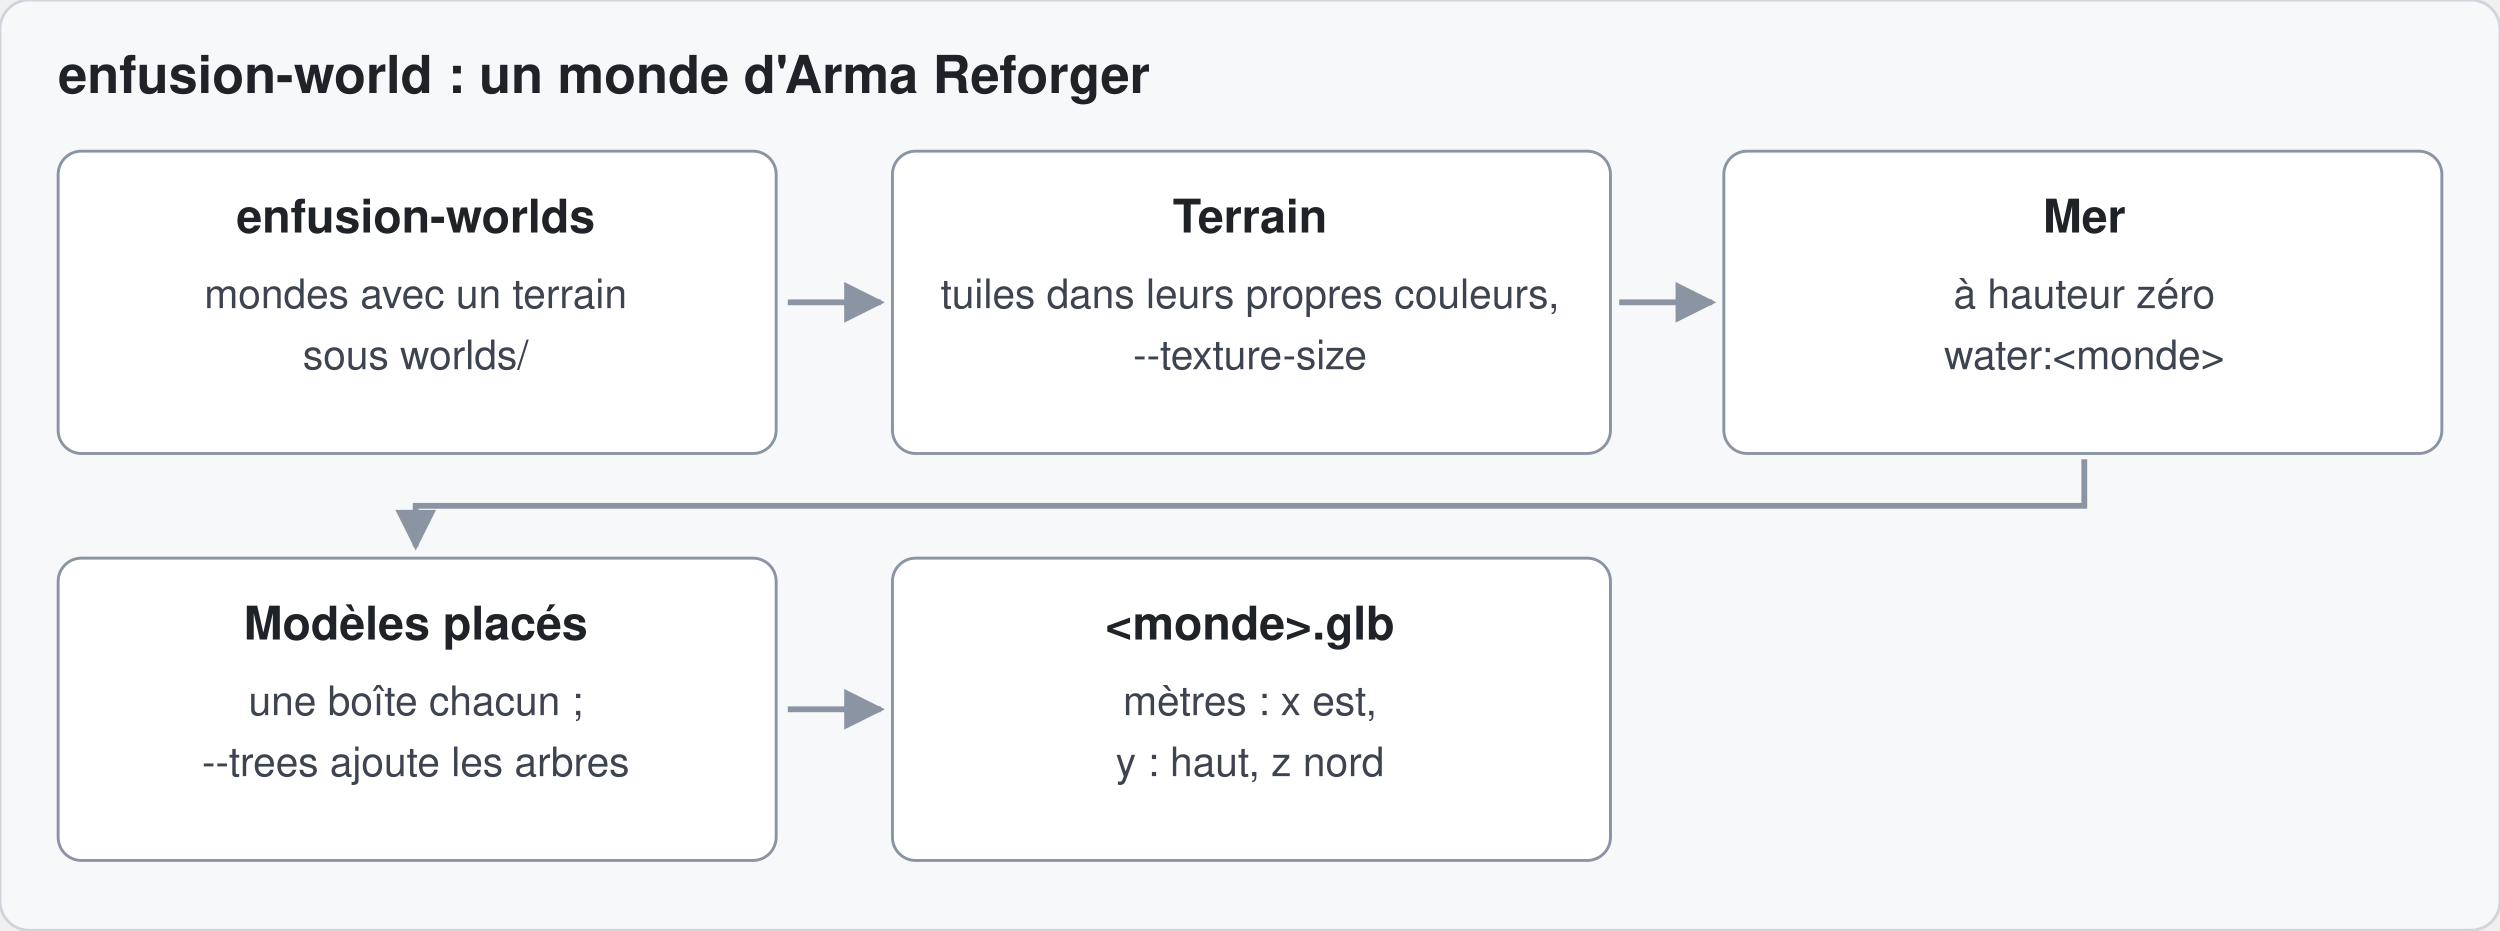
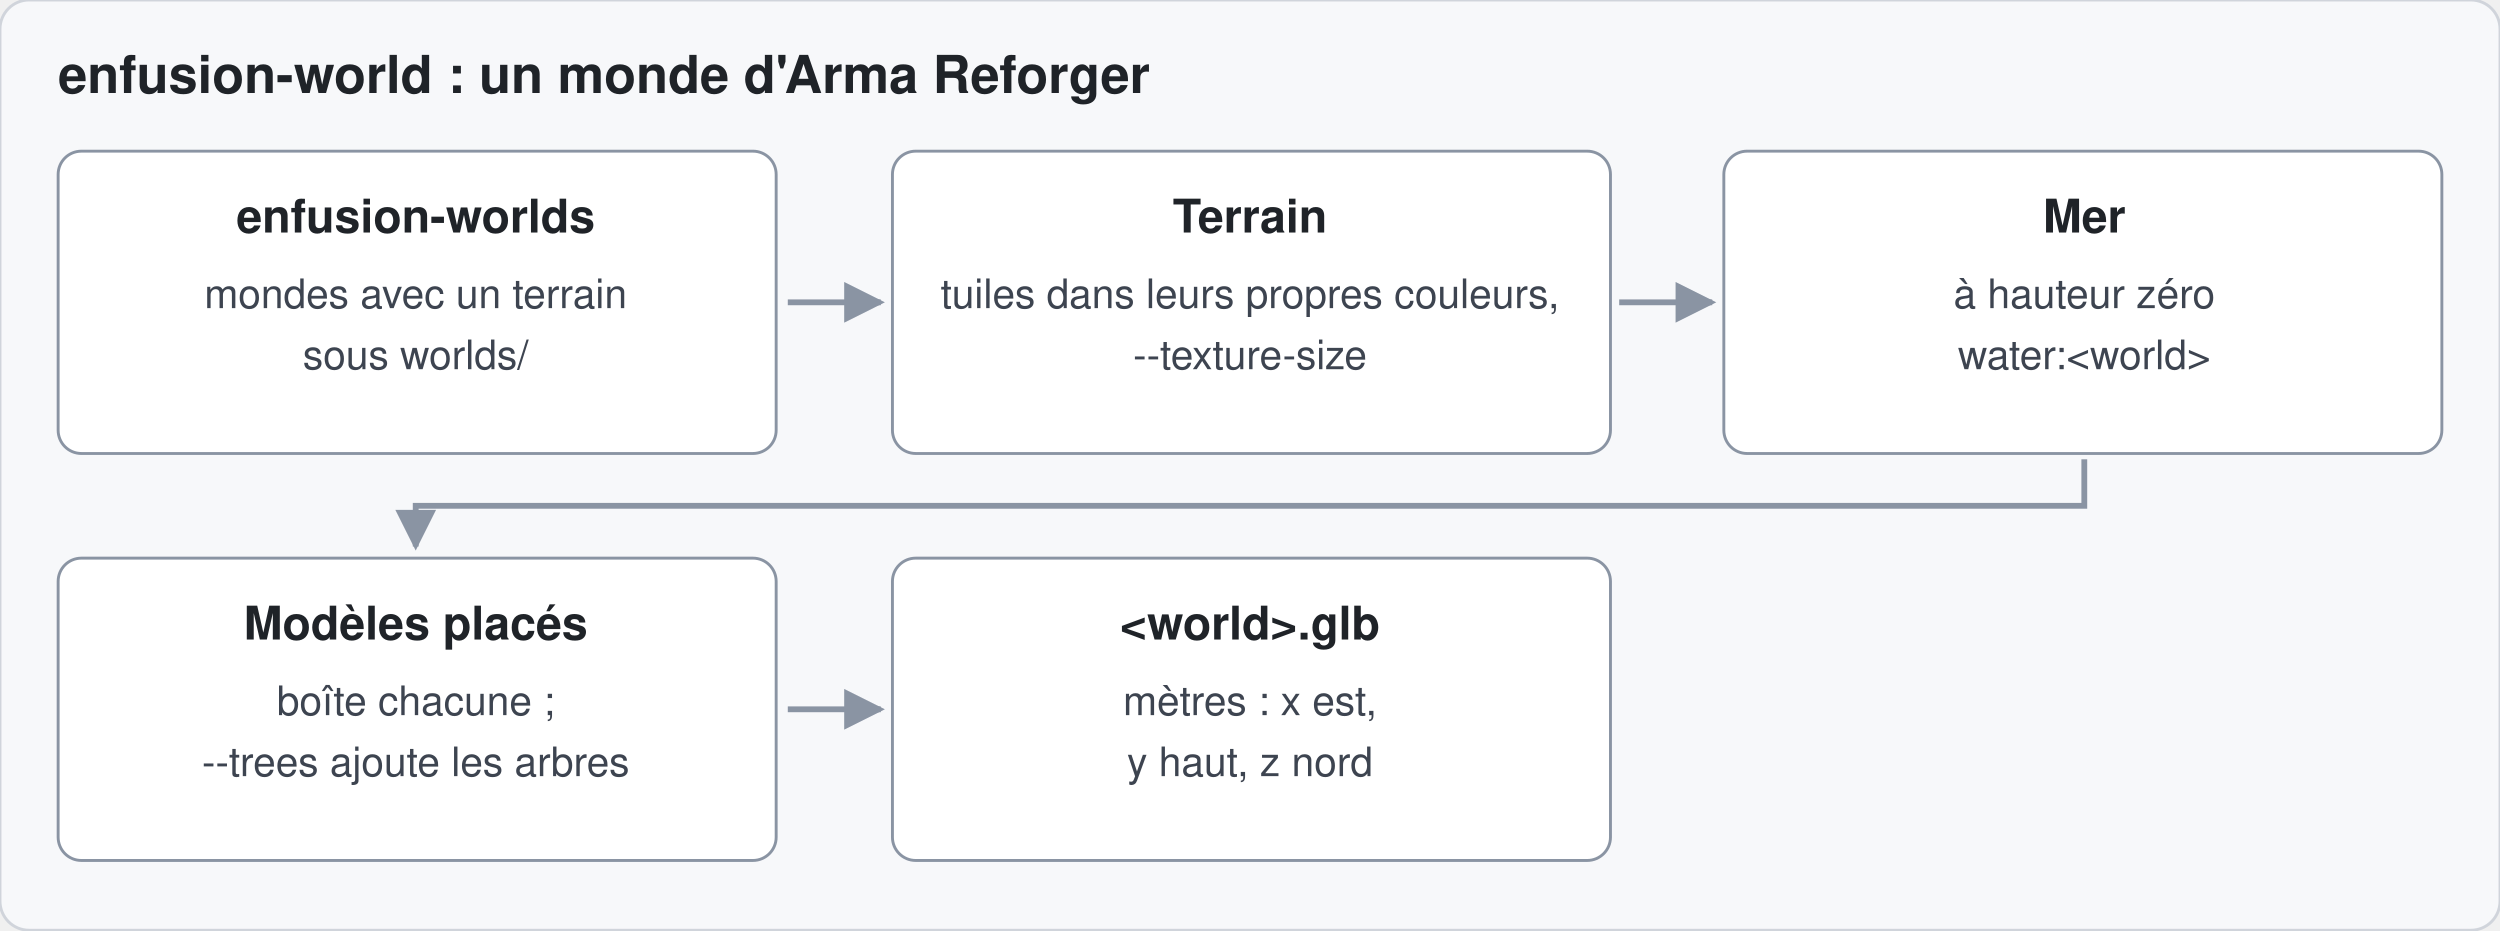
<svg xmlns="http://www.w3.org/2000/svg" width="860" height="320" viewBox="0 0 860 320" role="img" aria-label="enfusion-world: an Arma Reforger world">
  <rect width="860" height="320" rx="10" fill="#f7f8fa" stroke="#d0d4db" />
  <defs>
    <marker id="a" viewBox="0 0 10 10" refX="9" refY="5" markerWidth="7" markerHeight="7" orient="auto-start-reverse">
      <path d="M0,0 L10,5 L0,10 z" fill="#8a94a3" />
    </marker>
  </defs>
  <text x="20" y="32" font-family="Segoe UI,Helvetica,Arial,sans-serif" font-size="18" font-weight="600" fill="#1f2328" text-anchor="start">enfusion-world : un monde d'Arma Reforger</text>
  <rect x="20" y="52" width="247" height="104" rx="8" fill="#ffffff" stroke="#8a94a3" />
  <text x="143" y="80" font-family="Segoe UI,Helvetica,Arial,sans-serif" font-size="16" font-weight="600" fill="#1f2328" text-anchor="middle">enfusion-worlds</text>
  <text x="143" y="106" font-family="Segoe UI,Helvetica,Arial,sans-serif" font-size="14" font-weight="400" fill="#3d4450" text-anchor="middle">mondes avec un terrain</text>
  <text x="143" y="127" font-family="Segoe UI,Helvetica,Arial,sans-serif" font-size="14" font-weight="400" fill="#3d4450" text-anchor="middle">sous worlds/</text>
  <rect x="307" y="52" width="247" height="104" rx="8" fill="#ffffff" stroke="#8a94a3" />
  <text x="430" y="80" font-family="Segoe UI,Helvetica,Arial,sans-serif" font-size="16" font-weight="600" fill="#1f2328" text-anchor="middle">Terrain</text>
  <text x="430" y="106" font-family="Segoe UI,Helvetica,Arial,sans-serif" font-size="14" font-weight="400" fill="#3d4450" text-anchor="middle">tuiles dans leurs propres couleurs,</text>
  <text x="430" y="127" font-family="Segoe UI,Helvetica,Arial,sans-serif" font-size="14" font-weight="400" fill="#3d4450" text-anchor="middle">--texture-size</text>
  <rect x="593" y="52" width="247" height="104" rx="8" fill="#ffffff" stroke="#8a94a3" />
  <text x="717" y="80" font-family="Segoe UI,Helvetica,Arial,sans-serif" font-size="16" font-weight="600" fill="#1f2328" text-anchor="middle">Mer</text>
  <text x="717" y="106" font-family="Segoe UI,Helvetica,Arial,sans-serif" font-size="14" font-weight="400" fill="#3d4450" text-anchor="middle">à hauteur zéro</text>
-   <text x="717" y="127" font-family="Segoe UI,Helvetica,Arial,sans-serif" font-size="14" font-weight="400" fill="#3d4450" text-anchor="middle">water:&lt;monde&gt;</text>
+   <text x="717" y="127" font-family="Segoe UI,Helvetica,Arial,sans-serif" font-size="14" font-weight="400" fill="#3d4450" text-anchor="middle">water:&lt;world&gt;</text>
  <rect x="20" y="192" width="247" height="104" rx="8" fill="#ffffff" stroke="#8a94a3" />
  <text x="143" y="220" font-family="Segoe UI,Helvetica,Arial,sans-serif" font-size="16" font-weight="600" fill="#1f2328" text-anchor="middle">Modèles placés</text>
-   <text x="143" y="246" font-family="Segoe UI,Helvetica,Arial,sans-serif" font-size="14" font-weight="400" fill="#3d4450" text-anchor="middle">une boîte chacun ;</text>
+   <text x="143" y="246" font-family="Segoe UI,Helvetica,Arial,sans-serif" font-size="14" font-weight="400" fill="#3d4450" text-anchor="middle">boîte chacune ;</text>
  <text x="143" y="267" font-family="Segoe UI,Helvetica,Arial,sans-serif" font-size="14" font-weight="400" fill="#3d4450" text-anchor="middle">--trees ajoute les arbres</text>
  <rect x="307" y="192" width="247" height="104" rx="8" fill="#ffffff" stroke="#8a94a3" />
-   <text x="430" y="220" font-family="Segoe UI,Helvetica,Arial,sans-serif" font-size="16" font-weight="600" fill="#1f2328" text-anchor="middle">&lt;monde&gt;.glb</text>
+   <text x="430" y="220" font-family="Segoe UI,Helvetica,Arial,sans-serif" font-size="16" font-weight="600" fill="#1f2328" text-anchor="middle">&lt;world&gt;.glb</text>
  <text x="430" y="246" font-family="Segoe UI,Helvetica,Arial,sans-serif" font-size="14" font-weight="400" fill="#3d4450" text-anchor="middle">mètres : x est,</text>
-   <text x="430" y="267" font-family="Segoe UI,Helvetica,Arial,sans-serif" font-size="14" font-weight="400" fill="#3d4450" text-anchor="middle">y : haut, z nord</text>
+   <text x="430" y="267" font-family="Segoe UI,Helvetica,Arial,sans-serif" font-size="14" font-weight="400" fill="#3d4450" text-anchor="middle">y haut, z nord</text>
  <line x1="271" y1="104.0" x2="303" y2="104.0" stroke="#8a94a3" stroke-width="2" marker-end="url(#a)" />
  <line x1="557" y1="104.0" x2="589" y2="104.0" stroke="#8a94a3" stroke-width="2" marker-end="url(#a)" />
  <path d="M717,158 V174 H143 V188" fill="none" stroke="#8a94a3" stroke-width="2" marker-end="url(#a)" />
  <line x1="271" y1="244.0" x2="303" y2="244.0" stroke="#8a94a3" stroke-width="2" marker-end="url(#a)" />
</svg>
